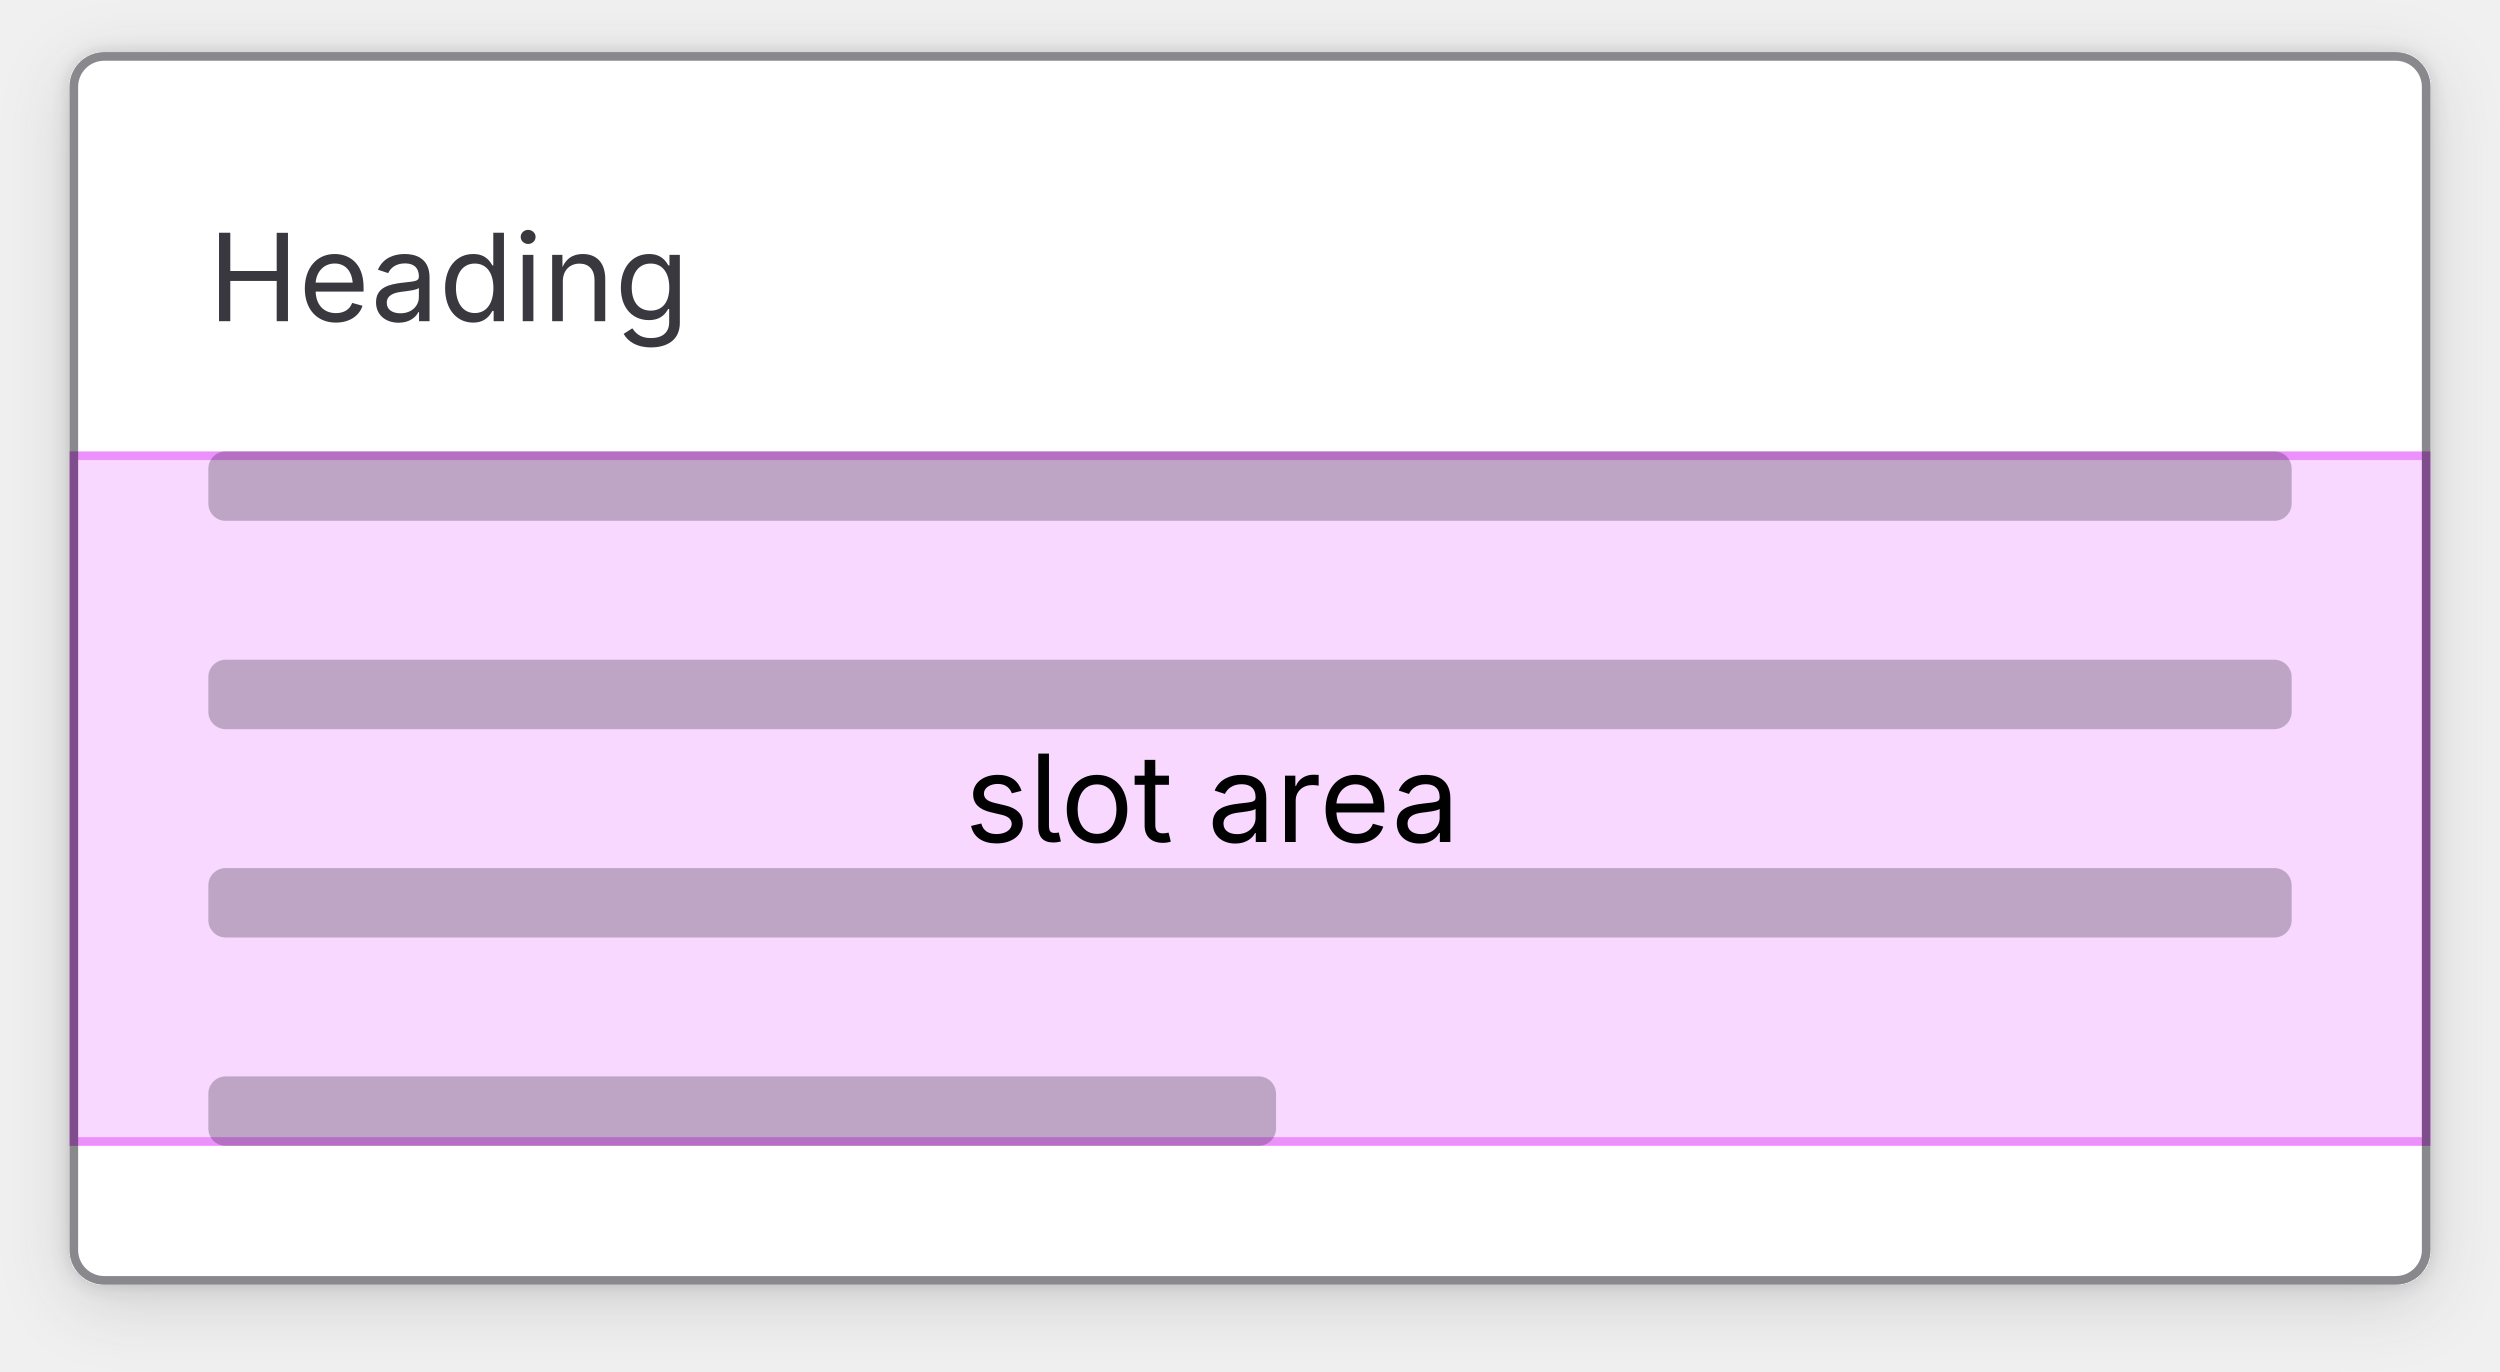
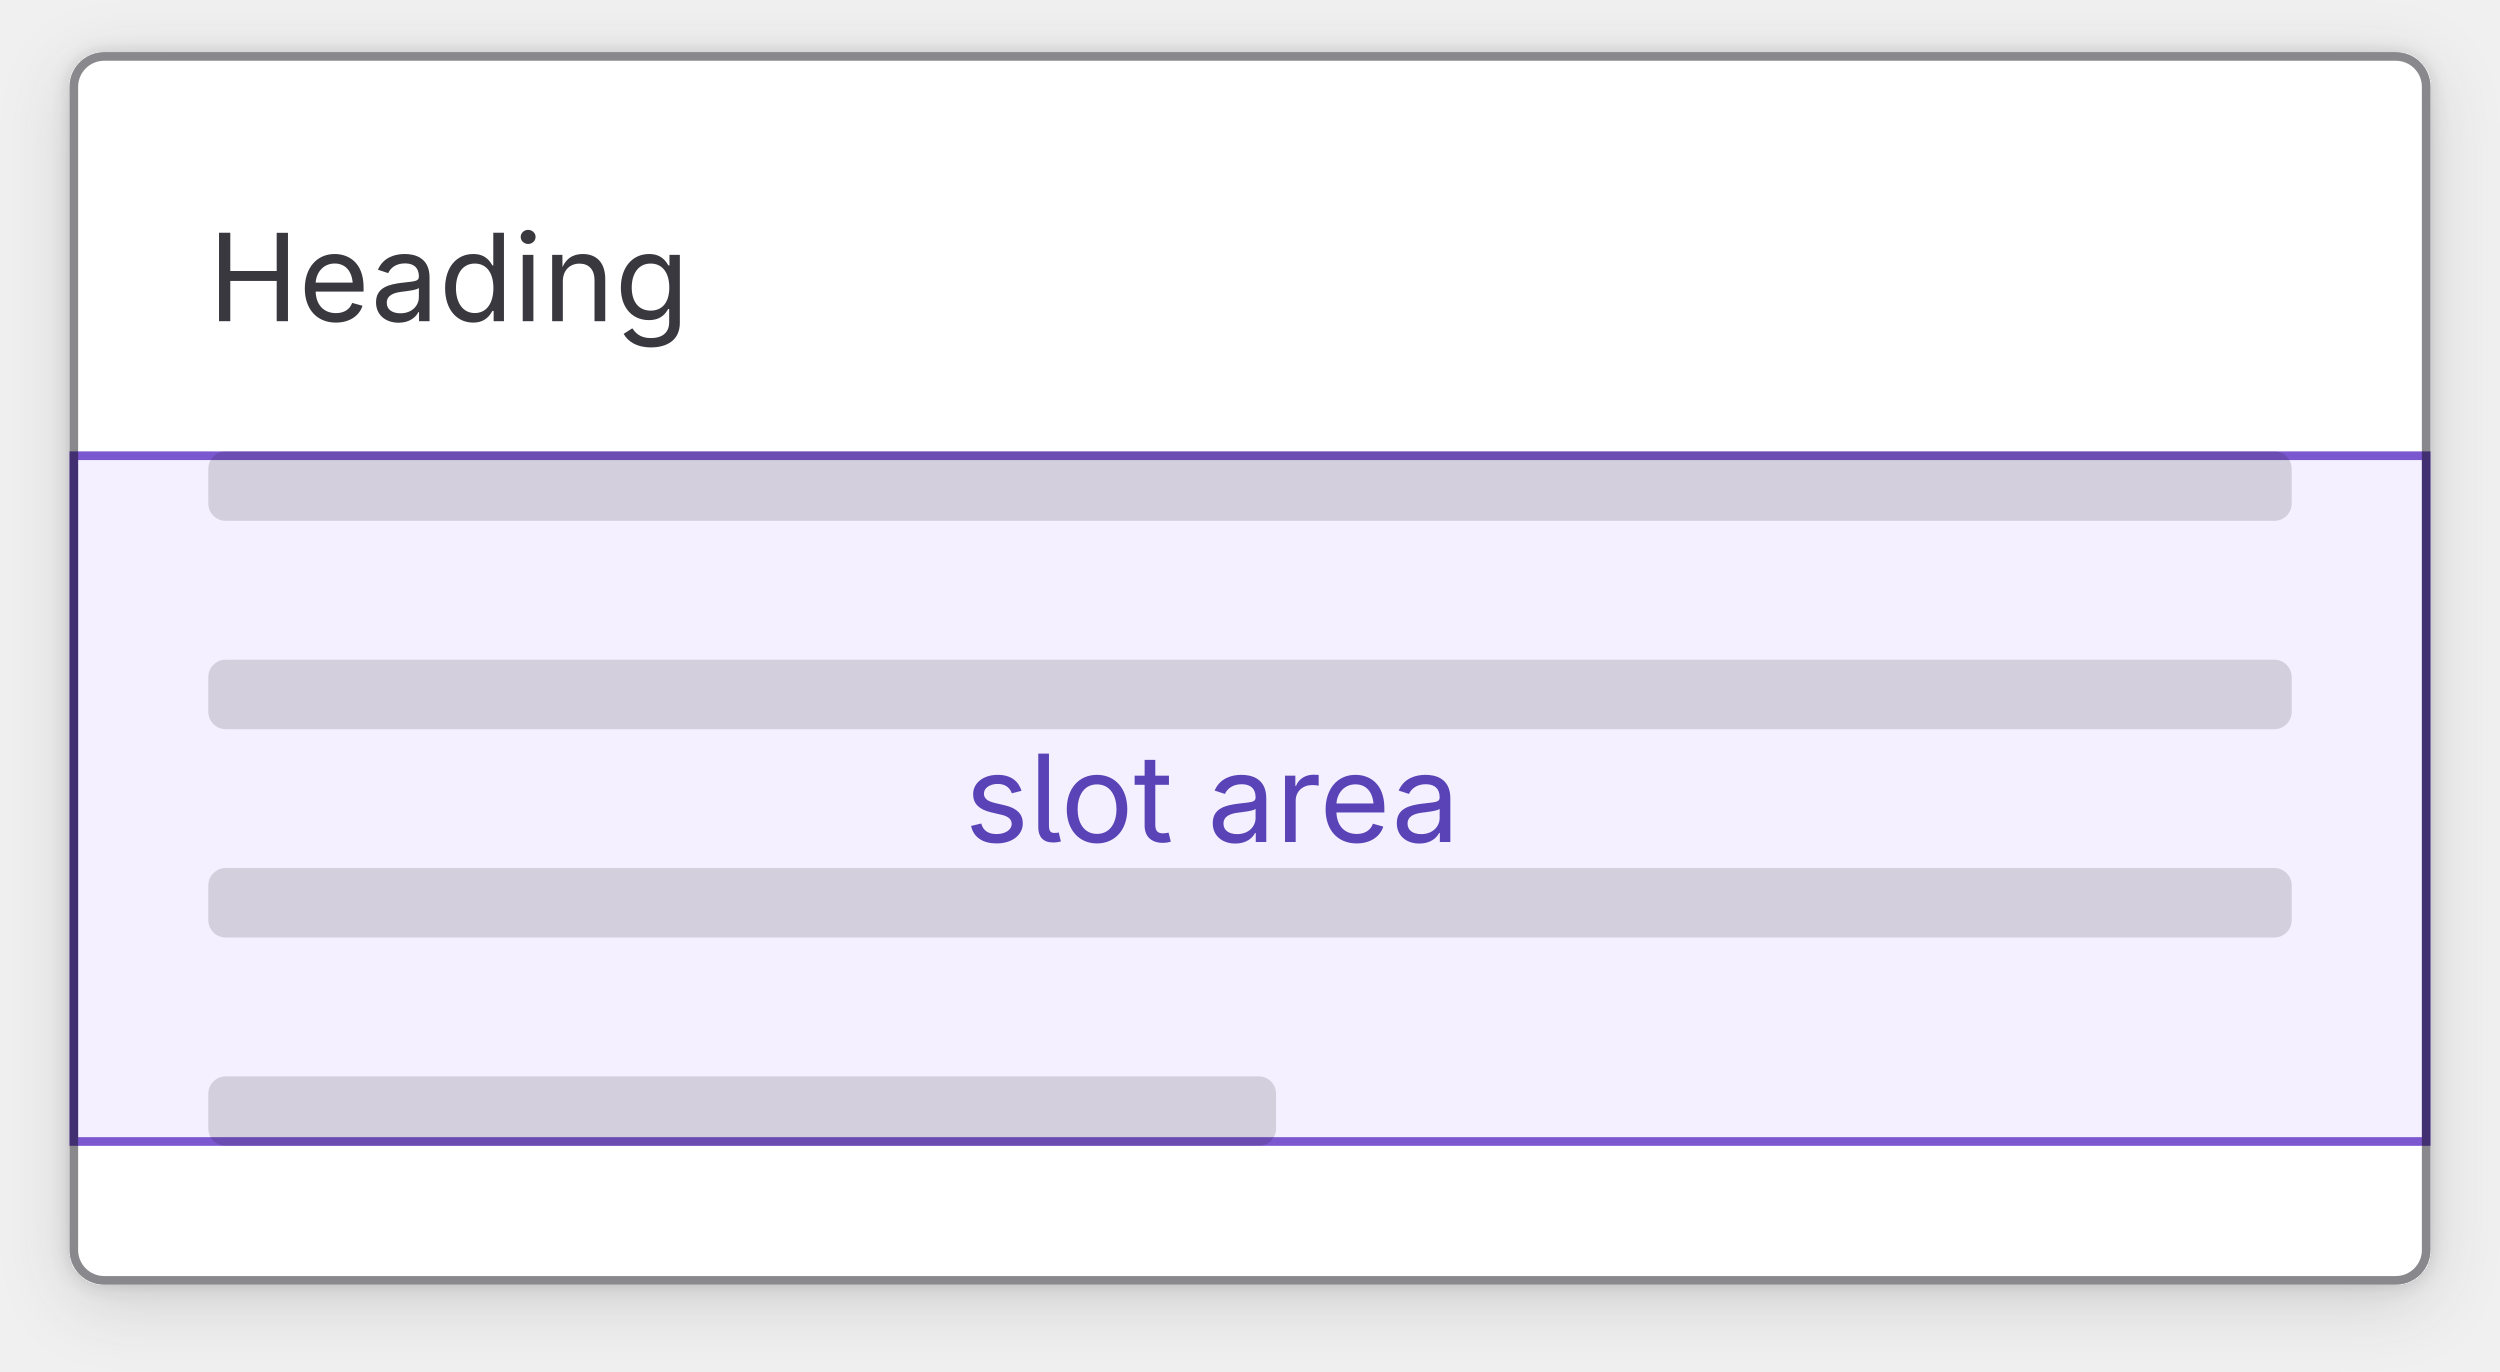
<svg xmlns="http://www.w3.org/2000/svg" width="288" height="158" fill="none">
  <g filter="url(#slot-area-dont-1__a)">
    <rect x="8" y="6" width="272" height="142" rx="4" fill="#fff" />
    <rect x="8.5" y="6.5" width="271" height="141" rx="3.5" stroke="#89888D" />
-     <rect x="24" y="52" width="240" height="8" rx="2" fill="#89888D" opacity=".5" />
-     <rect x="24" y="76" width="240" height="8" rx="2" fill="#89888D" opacity=".5" />
-     <rect x="24" y="100" width="240" height="8" rx="2" fill="#89888D" opacity=".5" />
-     <rect x="24" y="124" width="123" height="8" rx="2" fill="#89888D" opacity=".5" />
+     <g opacity=".3" fill="#89888D">
+       <rect x="24" y="52" width="240" height="8" rx="2" />
+       <rect x="24" y="76" width="240" height="8" rx="2" />
+       <rect x="24" y="100" width="240" height="8" rx="2" />
+       <rect x="24" y="124" width="123" height="8" rx="2" />
+     </g>
    <path d="M25.23 37V26.814h1.3v4.403h5.345v-4.402h1.299V37h-1.299v-4.635h-5.346V37H25.23Zm13.467.164c-2.215 0-3.582-1.572-3.582-3.924 0-2.345 1.354-3.978 3.439-3.978 1.62 0 3.329.998 3.329 3.821v.513h-5.934v-1.04h5.27l-.574.384c0-1.504-.71-2.584-2.091-2.584-1.381 0-2.195 1.141-2.195 2.385v.69c0 1.703.944 2.64 2.345 2.64.902 0 1.58-.397 1.866-1.176l1.19.328c-.356 1.155-1.497 1.941-3.063 1.941Zm7.226.014c-1.45 0-2.605-.848-2.605-2.352 0-1.75 1.559-2.071 2.974-2.249 1.36-.17 1.962-.13 1.962-.697v-.041c0-.95-.54-1.497-1.6-1.497-1.1 0-1.695.588-1.934 1.12l-1.183-.389c.588-1.387 1.9-1.811 3.083-1.811 1.026 0 2.864.314 2.864 2.7V37h-1.21v-1.04h-.082c-.26.541-.977 1.218-2.27 1.218Zm.212-1.087c1.36 0 2.119-.916 2.119-1.853v-1.06c-.205.24-1.545.377-2.017.438-.895.116-1.681.404-1.681 1.272 0 .793.663 1.203 1.579 1.203Zm8.374 1.073c-1.907 0-3.234-1.531-3.234-3.965 0-2.42 1.333-3.937 3.24-3.937 1.49 0 1.962.916 2.215 1.32h.096v-3.768h1.23V37h-1.189v-1.183h-.136c-.254.424-.766 1.347-2.222 1.347Zm.184-1.1c1.388 0 2.147-1.176 2.147-2.879 0-1.688-.738-2.823-2.147-2.823-1.449 0-2.167 1.238-2.167 2.823 0 1.607.739 2.878 2.167 2.878Zm5.524.936v-7.643h1.23V37h-1.23Zm.622-8.894c-.465 0-.855-.362-.855-.813 0-.451.39-.813.855-.813.471 0 .861.362.861.813 0 .451-.39.813-.861.813Zm3.999 4.314V37h-1.23v-7.643h1.182l.007 1.853h-.171c.465-1.408 1.353-1.948 2.509-1.948 1.545 0 2.59.95 2.59 2.885V37h-1.237v-4.751c0-1.176-.656-1.88-1.722-1.88-1.101 0-1.928.745-1.928 2.05Zm10.151 7.602c-1.695 0-2.673-.718-3.144-1.56l.998-.642c.321.445.8 1.128 2.146 1.128 1.217 0 2.099-.56 2.099-1.818v-1.531h-.116c-.26.437-.745 1.278-2.222 1.278-1.832 0-3.227-1.333-3.227-3.733 0-2.365 1.347-3.882 3.254-3.882 1.477 0 1.97.909 2.229 1.32h.116v-1.225h1.196v7.841c0 1.976-1.47 2.824-3.329 2.824Zm-.034-4.239c1.388 0 2.147-.998 2.147-2.666 0-1.62-.739-2.755-2.147-2.755-1.456 0-2.18 1.23-2.18 2.755 0 1.573.744 2.666 2.18 2.666Z" fill="#3A383F" />
    <g style="mix-blend-mode:multiply">
-       <path fill="#F8D8FE" d="M8.5 52.5h271v79H8.5z" />
-       <path stroke="#EC91FB" d="M8.5 52.5h271v79H8.5z" />
+       <path fill="#F4F0FF" d="M8.5 52.5h271v79H8.5z" />
+       <path stroke="#7B58CF" d="M8.5 52.5h271v79H8.5z" />
    </g>
-     <path d="M114.811 97.164c-1.572 0-2.666-.697-2.939-2.017l1.169-.28c.218.841.84 1.217 1.756 1.217 1.067 0 1.75-.526 1.75-1.155 0-.527-.369-.875-1.121-1.053l-1.271-.3c-1.388-.329-2.051-1.012-2.051-2.086 0-1.312 1.203-2.228 2.83-2.228 1.572 0 2.4.765 2.748 1.839l-1.114.287c-.212-.547-.643-1.08-1.627-1.08-.909 0-1.593.471-1.593 1.107 0 .567.39.882 1.285 1.094l1.156.273c1.387.328 2.037 1.019 2.037 2.065 0 1.34-1.224 2.317-3.015 2.317Zm6.515-.11c-1.149 0-1.716-.642-1.716-1.75v-8.49h1.23v8.183c0 .704.123.957.636.957.267 0 .376-.02.492-.055l.246 1.04c-.218.061-.56.116-.888.116Zm5.045.11c-2.078 0-3.48-1.579-3.48-3.937 0-2.393 1.402-3.965 3.48-3.965 2.085 0 3.493 1.572 3.493 3.965 0 2.358-1.408 3.937-3.493 3.937Zm0-1.1c1.545 0 2.249-1.333 2.249-2.837 0-1.518-.704-2.865-2.249-2.865-1.525 0-2.229 1.34-2.229 2.865 0 1.504.704 2.837 2.229 2.837Zm8.292-6.707v1.053h-3.952v-1.053h3.952Zm-2.803-1.818h1.23v7.479c0 .683.253.984.903.984.157 0 .424-.041.629-.082l.253 1.039a2.964 2.964 0 0 1-.916.137c-1.32 0-2.099-.732-2.099-1.983V87.54Zm10.452 9.639c-1.449 0-2.604-.848-2.604-2.352 0-1.75 1.558-2.071 2.973-2.249 1.361-.17 1.962-.13 1.962-.697v-.041c0-.95-.54-1.497-1.6-1.497-1.1 0-1.695.588-1.934 1.12l-1.183-.389c.588-1.387 1.901-1.811 3.083-1.811 1.026 0 2.865.314 2.865 2.7V97h-1.21v-1.04h-.082c-.26.541-.978 1.218-2.27 1.218Zm.212-1.087c1.36 0 2.119-.916 2.119-1.853v-1.06c-.205.24-1.545.377-2.017.438-.895.116-1.681.403-1.681 1.272 0 .793.663 1.203 1.579 1.203Zm5.51.909v-7.643h1.189v1.176h.082c.28-.772 1.073-1.285 1.983-1.285.177 0 .478.014.622.02v1.238a4.643 4.643 0 0 0-.739-.069c-1.1 0-1.907.746-1.907 1.778V97h-1.23Zm8.258.164c-2.215 0-3.582-1.572-3.582-3.924 0-2.344 1.353-3.978 3.438-3.978 1.62 0 3.329.998 3.329 3.821v.513h-5.934v-1.04h5.271l-.574.383c0-1.503-.711-2.583-2.092-2.583-1.381 0-2.194 1.141-2.194 2.385v.69c0 1.703.943 2.64 2.344 2.64.903 0 1.579-.397 1.867-1.177l1.189.329c-.355 1.155-1.497 1.941-3.062 1.941Zm7.225.014c-1.449 0-2.604-.848-2.604-2.352 0-1.75 1.558-2.071 2.973-2.249 1.361-.17 1.962-.13 1.962-.697v-.041c0-.95-.54-1.497-1.599-1.497-1.101 0-1.696.588-1.935 1.12l-1.183-.389c.588-1.387 1.901-1.811 3.083-1.811 1.026 0 2.865.314 2.865 2.7V97h-1.21v-1.04h-.082c-.26.541-.978 1.218-2.27 1.218Zm.212-1.087c1.36 0 2.119-.916 2.119-1.853v-1.06c-.205.24-1.545.377-2.016.438-.896.116-1.682.403-1.682 1.272 0 .793.663 1.203 1.579 1.203Z" fill="#000" />
+     <path d="M114.811 97.164c-1.572 0-2.666-.697-2.939-2.017l1.169-.28c.218.841.84 1.217 1.756 1.217 1.067 0 1.75-.526 1.75-1.155 0-.527-.369-.875-1.121-1.053l-1.271-.3c-1.388-.329-2.051-1.012-2.051-2.086 0-1.312 1.203-2.228 2.83-2.228 1.572 0 2.4.765 2.748 1.839l-1.114.287c-.212-.547-.643-1.08-1.627-1.08-.909 0-1.593.471-1.593 1.107 0 .567.39.882 1.285 1.094l1.156.273c1.387.328 2.037 1.019 2.037 2.065 0 1.34-1.224 2.317-3.015 2.317Zm6.515-.11c-1.149 0-1.716-.642-1.716-1.75v-8.49h1.23v8.183c0 .704.123.957.636.957.267 0 .376-.02.492-.055l.246 1.04c-.218.061-.56.116-.888.116Zm5.045.11c-2.078 0-3.48-1.579-3.48-3.937 0-2.393 1.402-3.965 3.48-3.965 2.085 0 3.493 1.572 3.493 3.965 0 2.358-1.408 3.937-3.493 3.937Zm0-1.1c1.545 0 2.249-1.333 2.249-2.837 0-1.518-.704-2.865-2.249-2.865-1.525 0-2.229 1.34-2.229 2.865 0 1.504.704 2.837 2.229 2.837Zm8.292-6.707v1.053h-3.952v-1.053h3.952Zm-2.803-1.818h1.23v7.479c0 .683.253.984.903.984.157 0 .424-.041.629-.082l.253 1.039a2.964 2.964 0 0 1-.916.137c-1.32 0-2.099-.732-2.099-1.983V87.54Zm10.452 9.639c-1.449 0-2.604-.848-2.604-2.352 0-1.75 1.558-2.071 2.973-2.249 1.361-.17 1.962-.13 1.962-.697v-.041c0-.95-.54-1.497-1.6-1.497-1.1 0-1.695.588-1.934 1.12l-1.183-.389c.588-1.387 1.901-1.811 3.083-1.811 1.026 0 2.865.314 2.865 2.7V97h-1.21v-1.04h-.082c-.26.541-.978 1.218-2.27 1.218Zm.212-1.087c1.36 0 2.119-.916 2.119-1.853v-1.06c-.205.24-1.545.377-2.017.438-.895.116-1.681.403-1.681 1.272 0 .793.663 1.203 1.579 1.203Zm5.51.909v-7.643h1.189v1.176h.082c.28-.772 1.073-1.285 1.983-1.285.177 0 .478.014.622.02v1.238a4.643 4.643 0 0 0-.739-.069c-1.1 0-1.907.746-1.907 1.778V97h-1.23Zm8.258.164c-2.215 0-3.582-1.572-3.582-3.924 0-2.344 1.353-3.978 3.438-3.978 1.62 0 3.329.998 3.329 3.821v.513h-5.934v-1.04h5.271l-.574.383c0-1.503-.711-2.583-2.092-2.583-1.381 0-2.194 1.141-2.194 2.385v.69c0 1.703.943 2.64 2.344 2.64.903 0 1.579-.397 1.867-1.177l1.189.329c-.355 1.155-1.497 1.941-3.062 1.941Zm7.225.014c-1.449 0-2.604-.848-2.604-2.352 0-1.75 1.558-2.071 2.973-2.249 1.361-.17 1.962-.13 1.962-.697v-.041c0-.95-.54-1.497-1.599-1.497-1.101 0-1.696.588-1.935 1.12l-1.183-.389c.588-1.387 1.901-1.811 3.083-1.811 1.026 0 2.865.314 2.865 2.7V97h-1.21v-1.04h-.082c-.26.541-.978 1.218-2.27 1.218Zm.212-1.087c1.36 0 2.119-.916 2.119-1.853v-1.06c-.205.24-1.545.377-2.016.438-.896.116-1.682.403-1.682 1.272 0 .793.663 1.203 1.579 1.203Z" fill="#5943B6" />
  </g>
  <defs>
    <filter id="slot-area-dont-1__a" x="0" y="0" width="288" height="158" filterUnits="userSpaceOnUse" color-interpolation-filters="sRGB">
      <feFlood flood-opacity="0" result="BackgroundImageFix" />
      <feColorMatrix in="SourceAlpha" values="0 0 0 0 0 0 0 0 0 0 0 0 0 0 0 0 0 0 127 0" result="hardAlpha" />
      <feOffset />
      <feGaussianBlur stdDeviation="1" />
      <feComposite in2="hardAlpha" operator="out" />
      <feColorMatrix values="0 0 0 0 0.122 0 0 0 0 0.118 0 0 0 0 0.141 0 0 0 0.16 0" />
      <feBlend in2="BackgroundImageFix" result="effect1_dropShadow_37518_239" />
      <feColorMatrix in="SourceAlpha" values="0 0 0 0 0 0 0 0 0 0 0 0 0 0 0 0 0 0 127 0" result="hardAlpha" />
      <feOffset dy="2" />
      <feGaussianBlur stdDeviation="4" />
      <feComposite in2="hardAlpha" operator="out" />
      <feColorMatrix values="0 0 0 0 0.122 0 0 0 0 0.118 0 0 0 0 0.141 0 0 0 0.16 0" />
      <feBlend in2="effect1_dropShadow_37518_239" result="effect2_dropShadow_37518_239" />
      <feBlend in="SourceGraphic" in2="effect2_dropShadow_37518_239" result="shape" />
    </filter>
  </defs>
</svg>
